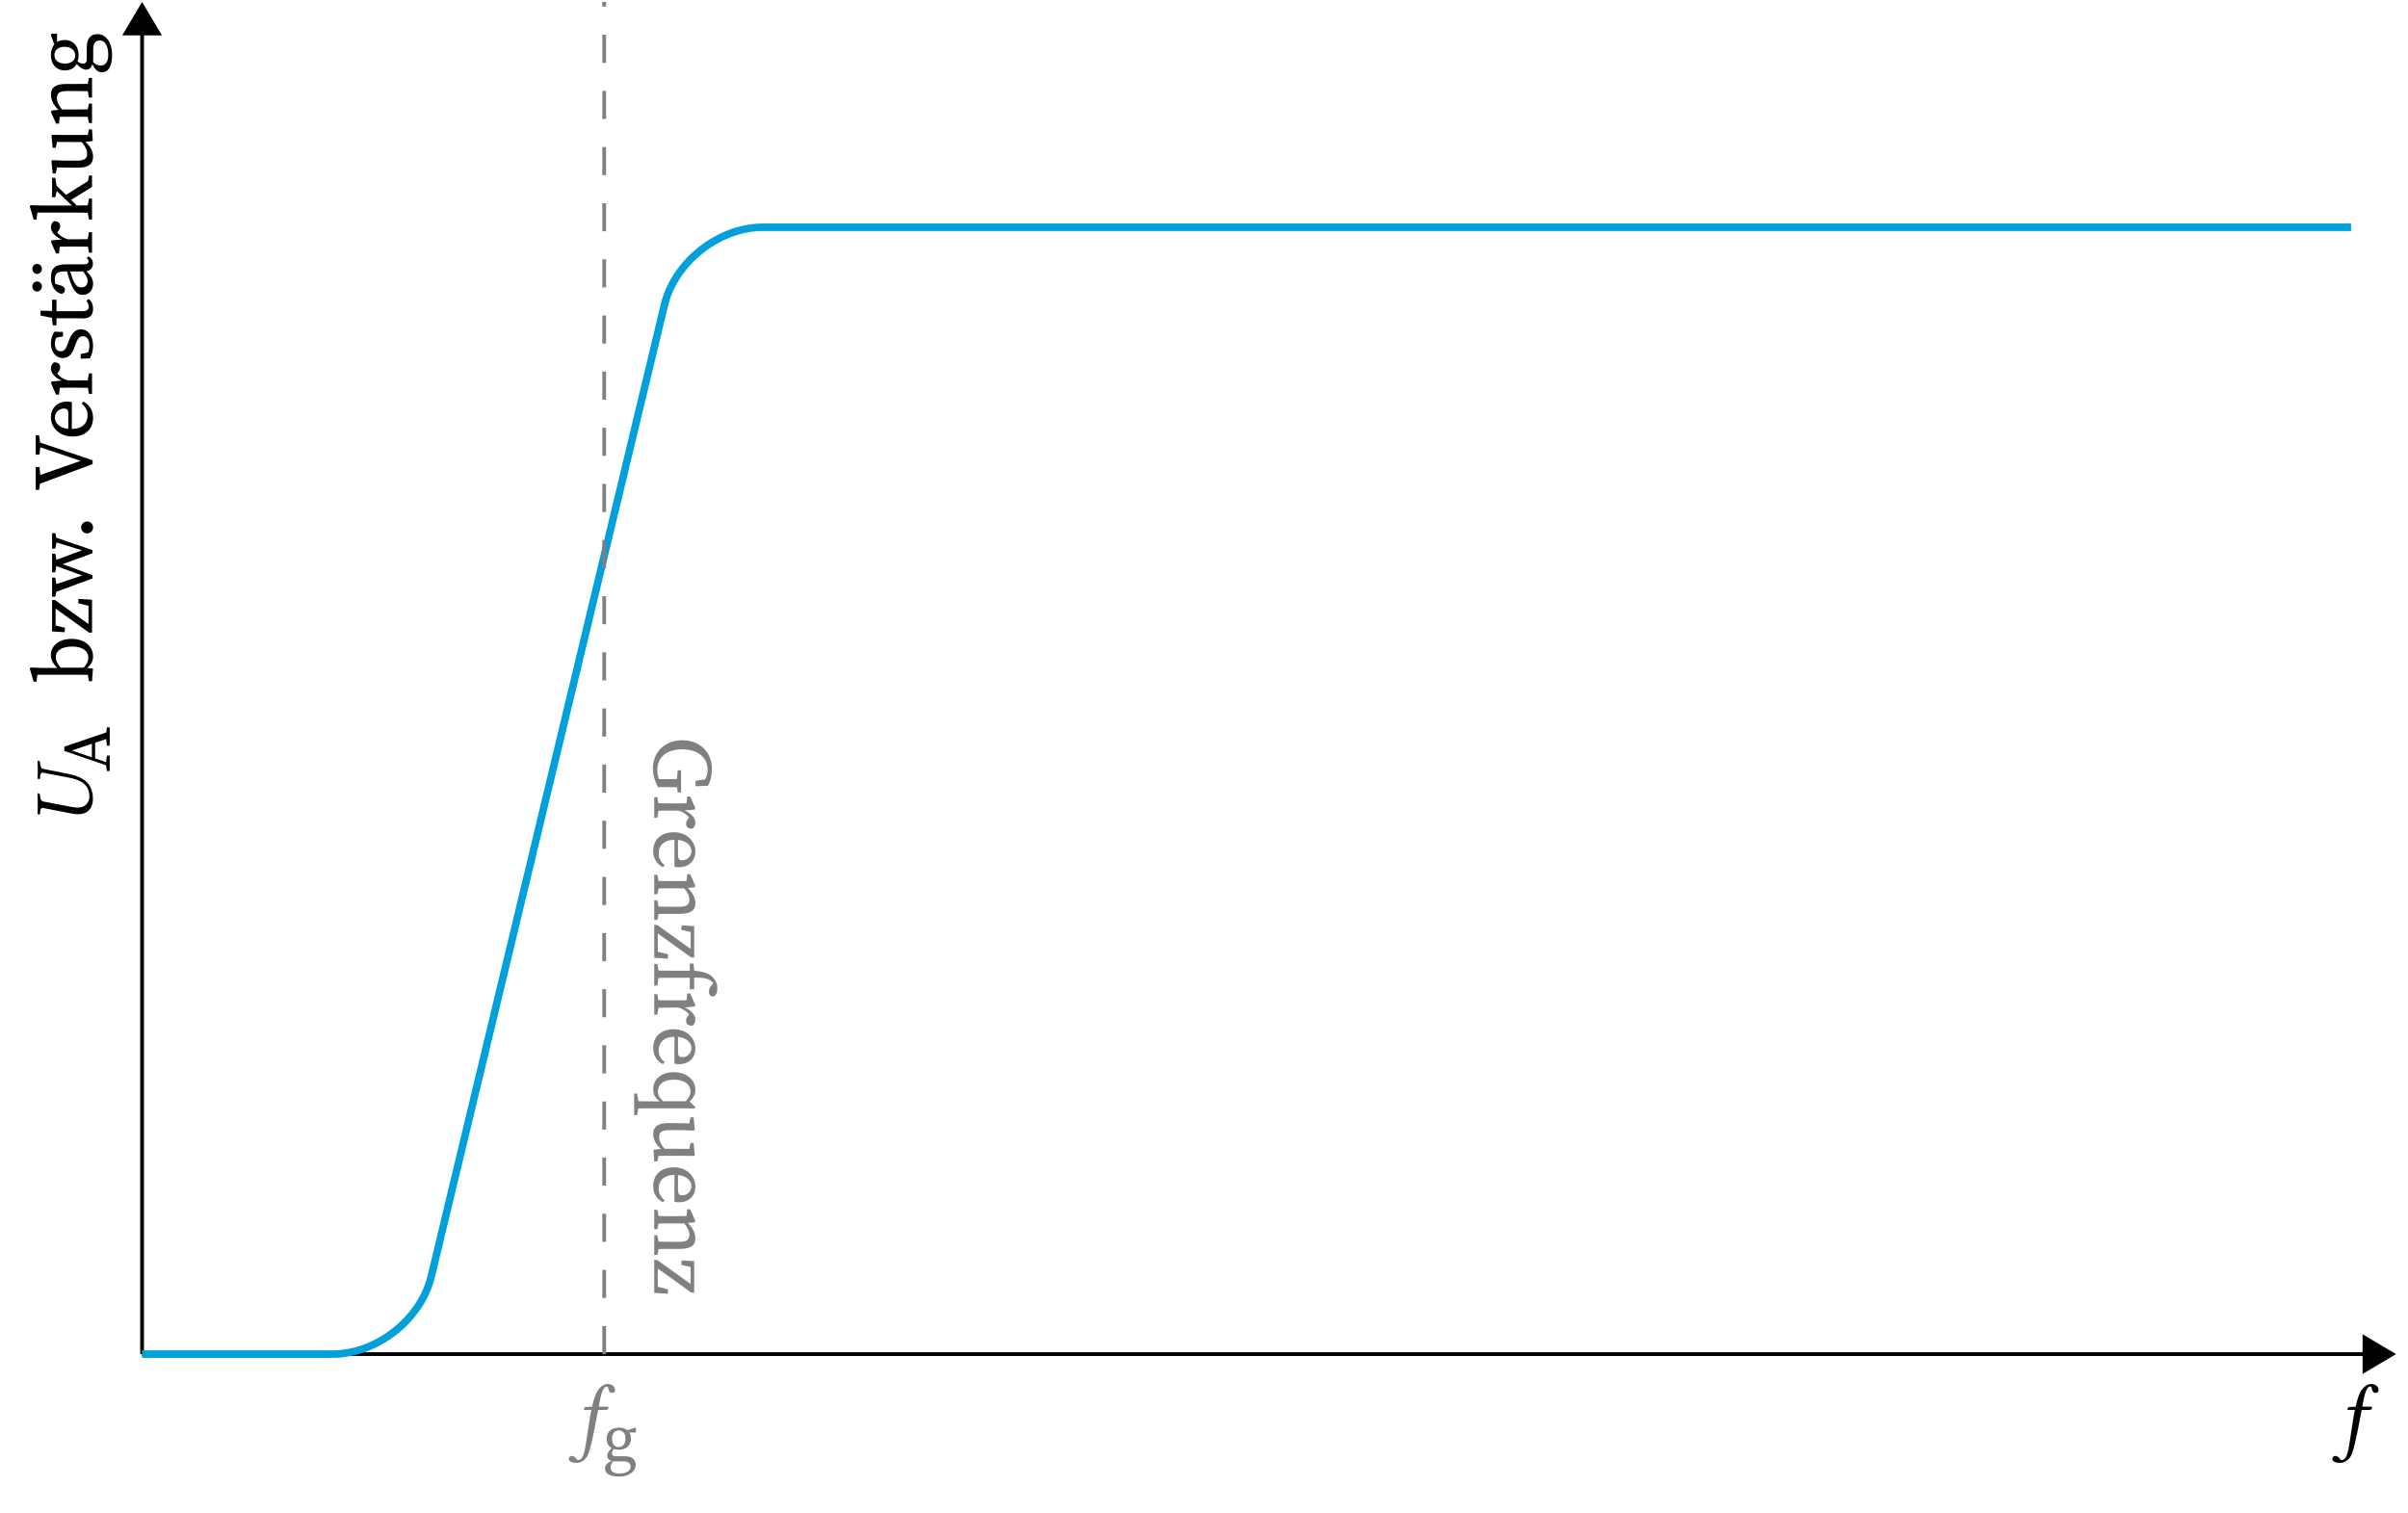
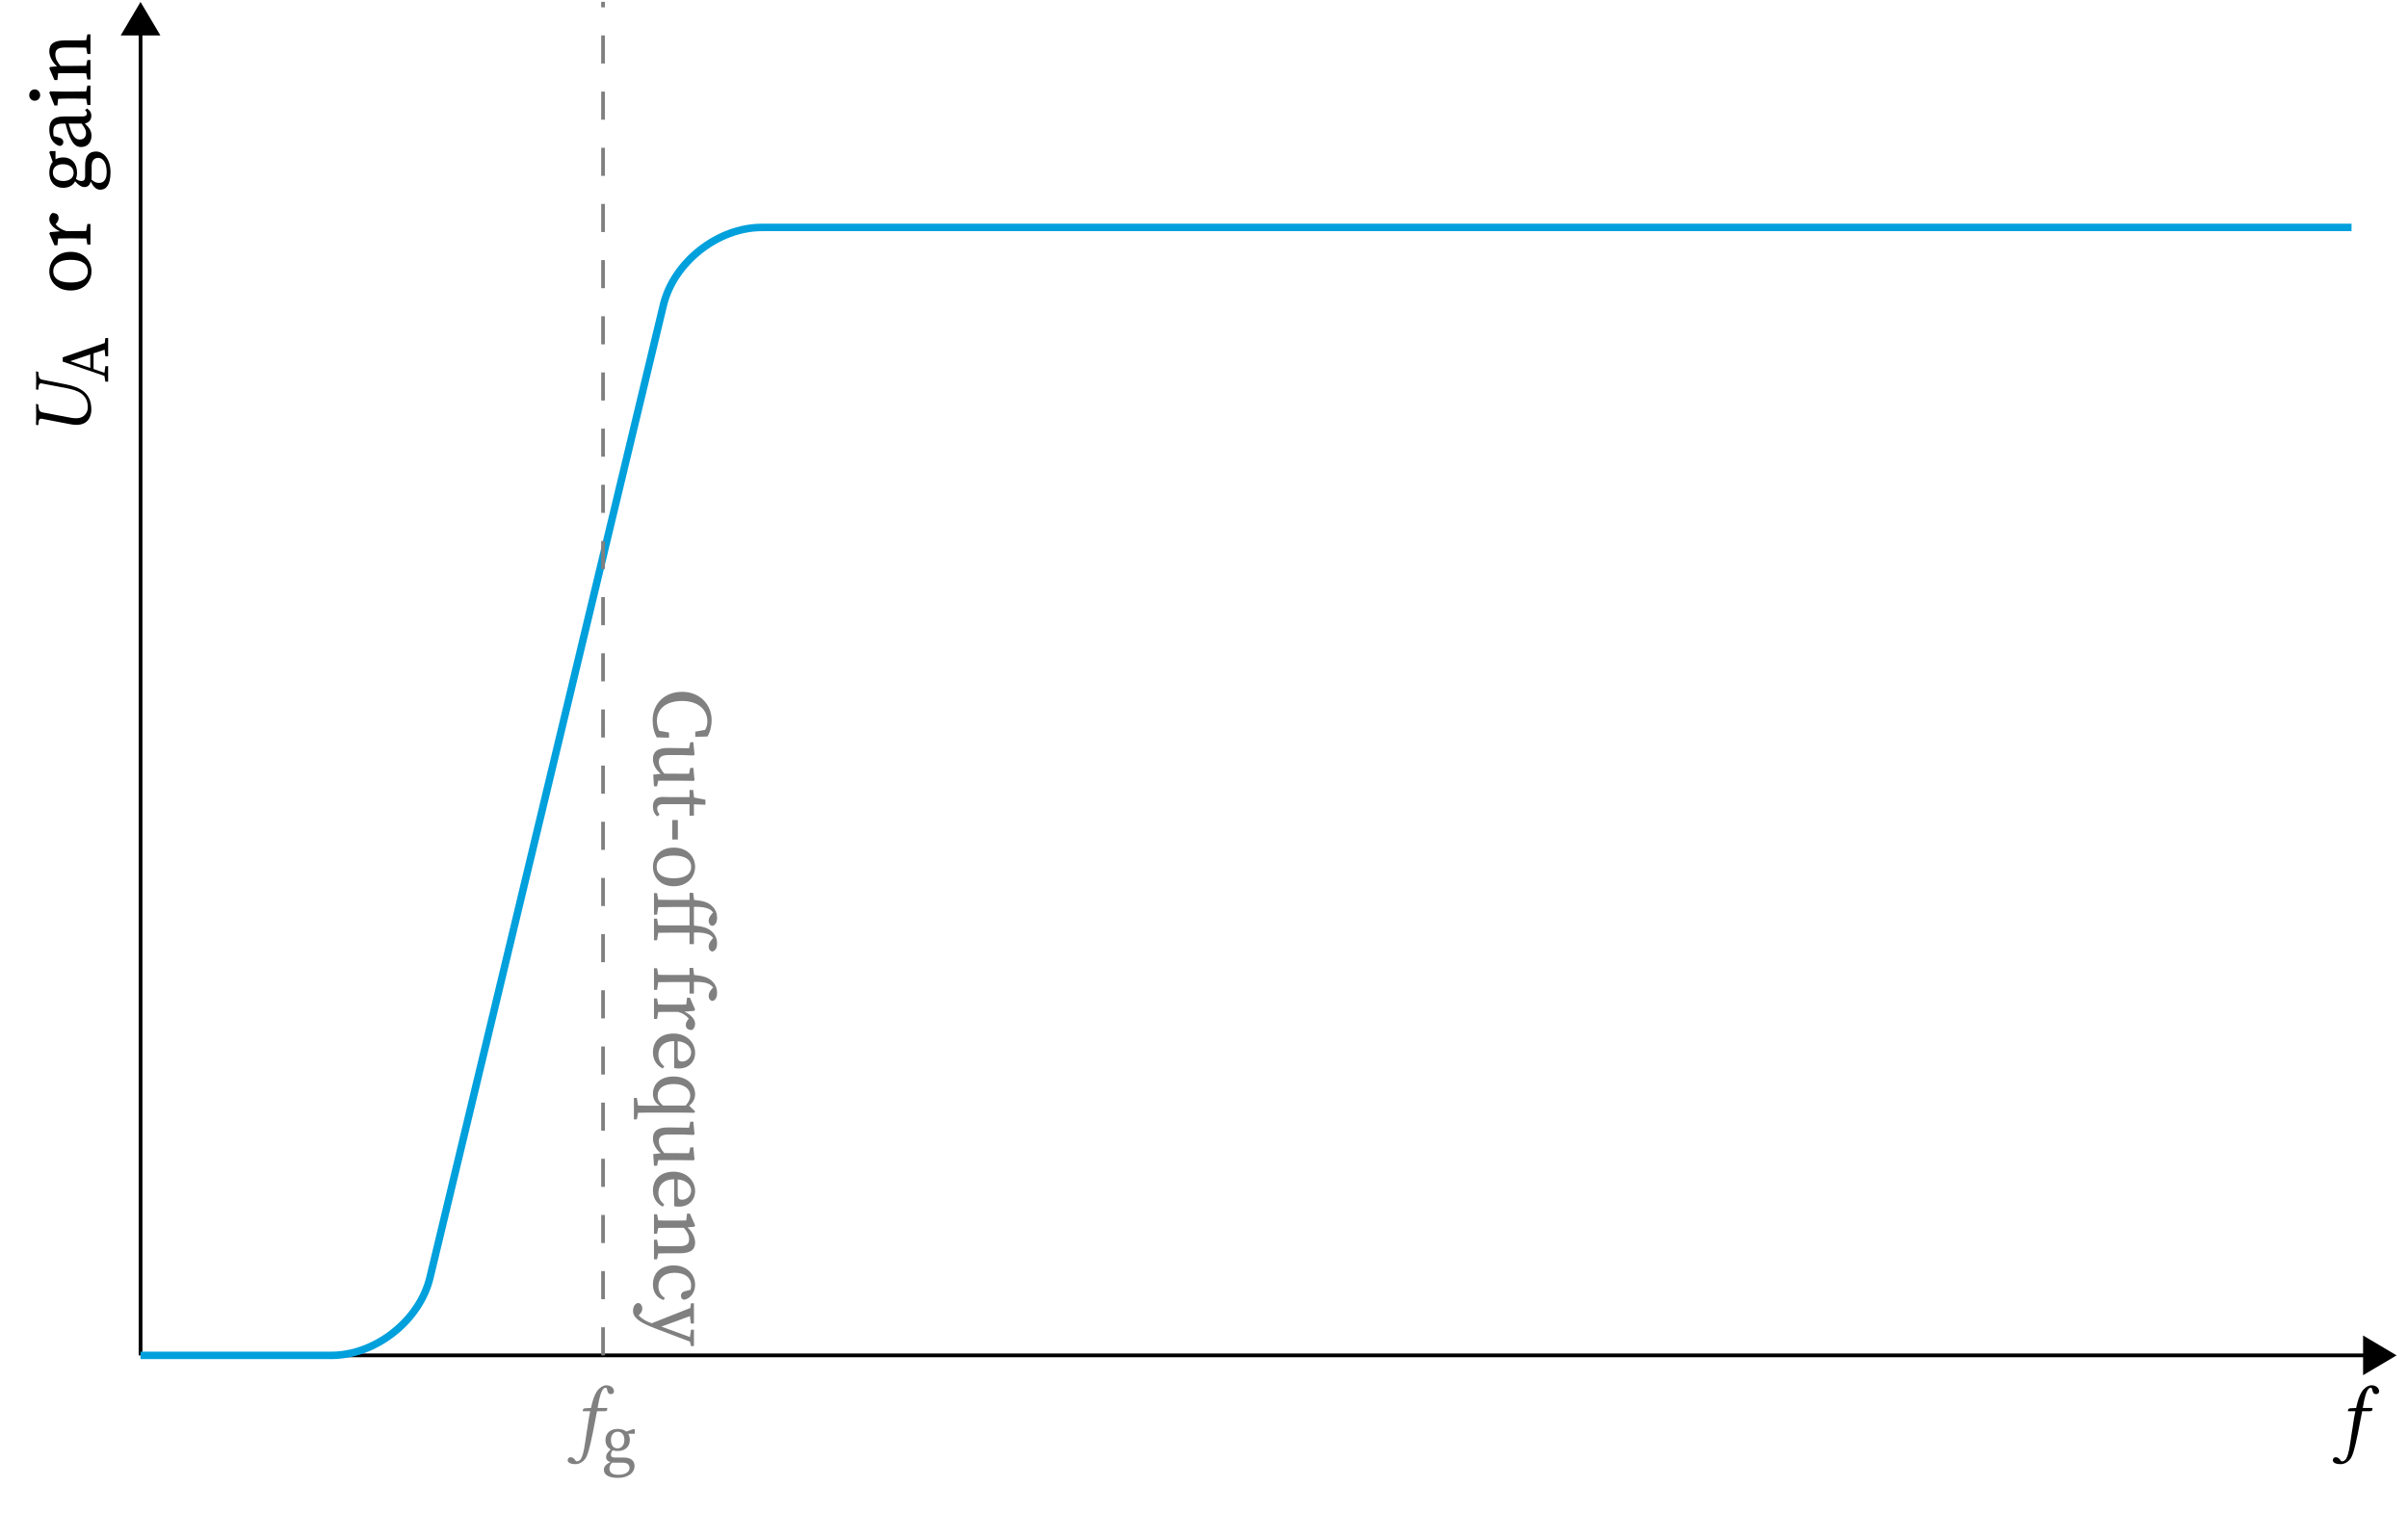
- <svg xmlns="http://www.w3.org/2000/svg" xmlns:xlink="http://www.w3.org/1999/xlink" width="255.118pt" height="160.215pt" viewBox="0 0 255.118 160.215">
+ <svg xmlns="http://www.w3.org/2000/svg" xmlns:xlink="http://www.w3.org/1999/xlink" width="255.118" height="160.285" viewBox="0 0 255.118 160.285">
  <defs>
    <g>
      <g id="glyph-0-0">
        <path d="M 1.578 1.562 C 1.484 1.719 1.297 1.828 1.172 1.828 C 1.047 1.828 1.016 1.766 0.953 1.672 C 0.875 1.562 0.703 1.391 0.516 1.391 C 0.266 1.391 0.172 1.562 0.172 1.719 C 0.172 1.906 0.391 2.125 1 2.125 C 1.359 2.125 1.75 1.938 2.031 1.562 C 2.281 1.219 2.484 0.531 2.828 -1.156 C 2.969 -1.859 3.109 -2.578 3.25 -3.328 L 3.281 -3.484 L 4.109 -3.484 C 4.188 -3.484 4.312 -3.516 4.344 -3.594 C 4.344 -3.594 4.375 -3.781 4.375 -3.781 C 4.375 -3.812 4.359 -3.828 4.312 -3.828 L 3.344 -3.828 L 3.438 -4.344 C 3.562 -5 3.688 -5.406 3.812 -5.641 C 3.953 -5.891 4.062 -5.969 4.172 -5.969 C 4.312 -5.969 4.328 -5.891 4.359 -5.719 C 4.406 -5.531 4.469 -5.297 4.75 -5.297 C 5.016 -5.297 5.078 -5.5 5.078 -5.578 C 5.078 -5.922 4.781 -6.234 4.25 -6.234 C 4.062 -6.234 3.812 -6.125 3.641 -5.984 C 3.359 -5.75 2.984 -5.422 2.641 -3.828 L 2.047 -3.797 C 1.891 -3.797 1.812 -3.719 1.797 -3.656 C 1.797 -3.625 1.766 -3.516 1.766 -3.5 C 1.766 -3.484 1.781 -3.484 1.812 -3.484 L 2.562 -3.484 C 2.344 -2.469 2.312 -1.922 2.188 -1.266 C 2.047 -0.406 1.906 1.047 1.578 1.562 Z M 1.578 1.562 " />
      </g>
      <g id="glyph-1-0">
        <path d="M 0.094 -1.812 C 0.094 -3.578 -1.047 -4.188 -2.625 -4.5 L -5.078 -4.984 C -5.328 -5.016 -5.469 -5.172 -5.5 -5.531 L -5.516 -5.75 C -5.516 -5.797 -5.547 -5.828 -5.578 -5.828 L -5.75 -5.875 L -5.766 -5.859 C -5.766 -5.453 -5.75 -5.109 -5.75 -4.906 C -5.75 -4.703 -5.766 -4.375 -5.766 -3.969 L -5.75 -3.953 L -5.578 -3.922 C -5.547 -3.906 -5.516 -3.938 -5.516 -3.969 L -5.5 -4.203 C -5.484 -4.484 -5.391 -4.609 -5.203 -4.609 C -5.172 -4.609 -5.125 -4.594 -5.078 -4.578 L -2.469 -4.078 C -1.469 -3.875 -0.281 -3.531 -0.281 -2.062 C -0.281 -1.656 -0.469 -1.344 -0.719 -1.141 C -0.969 -0.953 -1.234 -0.906 -1.531 -0.906 C -1.812 -0.906 -2.109 -0.953 -2.406 -1.016 L -5.109 -1.531 C -5.359 -1.594 -5.469 -1.734 -5.5 -2.094 L -5.516 -2.312 C -5.516 -2.359 -5.547 -2.375 -5.578 -2.391 L -5.75 -2.422 L -5.766 -2.406 C -5.766 -2 -5.75 -1.656 -5.75 -1.312 C -5.75 -0.969 -5.766 -0.641 -5.766 -0.234 L -5.75 -0.203 L -5.578 -0.172 C -5.547 -0.172 -5.516 -0.203 -5.516 -0.234 L -5.5 -0.453 C -5.484 -0.734 -5.406 -0.859 -5.219 -0.859 C -5.188 -0.859 -5.141 -0.859 -5.109 -0.844 L -2.109 -0.266 C -1.875 -0.219 -1.672 -0.203 -1.484 -0.203 C -0.203 -0.203 0.094 -1.156 0.094 -1.812 Z M 0.094 -1.812 " />
      </g>
      <g id="glyph-2-0">
        <path d="M -4.016 -2.203 L -1.891 -2.922 L -1.891 -1.484 Z M 0 -0.031 L 0 -1.672 L -0.297 -1.672 L -0.391 -0.969 L -1.547 -1.375 L -1.547 -3.031 L -0.375 -3.422 L -0.297 -2.719 L 0 -2.719 L 0 -4.656 L -0.297 -4.656 L -0.359 -4.125 L -4.812 -2.609 L -4.812 -2.156 L -0.391 -0.641 L -0.297 -0.031 Z M 0 -0.031 " />
      </g>
      <g id="glyph-3-0">
-         <path d="M -0.391 -2.766 C -0.391 -2.438 -0.531 -2.062 -0.891 -1.703 L -3.328 -1.703 C -3.734 -2.188 -3.844 -2.531 -3.844 -2.812 C -3.844 -3.484 -3.234 -3.938 -2.094 -3.938 C -0.938 -3.938 -0.391 -3.406 -0.391 -2.766 Z M 0 -0.266 L 0.094 -1.609 L -0.516 -1.672 C -0.031 -2.062 0.109 -2.484 0.109 -2.906 C 0.109 -3.953 -0.781 -4.75 -2.156 -4.75 C -3.547 -4.75 -4.359 -4 -4.359 -3.047 C -4.359 -2.562 -4.141 -2.109 -3.672 -1.672 L -5.25 -1.672 L -6.516 -1.719 L -6.594 -1.594 L -6.188 -0.219 L -5.875 -0.219 L -5.797 -0.953 L -1.875 -0.953 C -1.469 -0.953 -0.891 -0.953 -0.438 -0.938 L -0.328 -0.266 Z M 0 -0.266 " />
+         <path d="M 0.109 -2.438 C 0.109 -3.484 -0.625 -4.5 -2.094 -4.5 C -3.578 -4.5 -4.359 -3.469 -4.359 -2.438 C -4.359 -1.406 -3.578 -0.406 -2.094 -0.406 C -0.625 -0.406 0.109 -1.406 0.109 -2.438 Z M -0.281 -2.438 C -0.281 -1.672 -0.906 -1.25 -2.094 -1.25 C -3.297 -1.25 -3.938 -1.672 -3.938 -2.438 C -3.938 -3.219 -3.297 -3.656 -2.094 -3.656 C -0.906 -3.656 -0.281 -3.219 -0.281 -2.438 Z M -0.281 -2.438 " />
      </g>
      <g id="glyph-3-1">
-         <path d="M -4.234 -0.391 L -2.906 -0.312 L -2.859 -0.781 L -3.859 -1.016 L -3.859 -2.812 L -0.312 -0.266 L 0 -0.266 L 0 -3.75 L -1.453 -3.844 L -1.453 -3.375 L -0.375 -3.109 L -0.375 -1.172 L -3.922 -3.719 L -4.234 -3.719 Z M -4.234 -0.391 " />
+         <path d="M 0 -0.375 L 0 -2.547 L -0.328 -2.547 L -0.453 -1.812 C -0.906 -1.797 -1.484 -1.797 -1.875 -1.797 L -2.547 -1.797 C -3.047 -1.938 -3.422 -2.172 -3.688 -2.531 L -3.594 -2.641 C -3.453 -2.812 -3.375 -2.984 -3.375 -3.188 C -3.375 -3.547 -3.609 -3.719 -4.031 -3.719 C -4.219 -3.609 -4.359 -3.344 -4.359 -3.062 C -4.359 -2.594 -3.922 -2.078 -3.219 -1.781 L -4.266 -1.688 L -4.359 -1.547 L -3.812 -0.297 L -3.5 -0.297 L -3.422 -1.016 C -3.062 -1.031 -2.797 -1.031 -2.297 -1.031 L -1.875 -1.031 C -1.469 -1.031 -0.891 -1.031 -0.438 -1.016 L -0.328 -0.375 Z M 0 -0.375 " />
      </g>
      <g id="glyph-3-2">
-         <path d="M -3.891 -5.094 L -3.766 -5.75 L -1.062 -4.922 L -3.781 -3.906 L -3.891 -4.562 L -4.234 -4.562 L -4.234 -2.594 L -3.891 -2.594 L -3.781 -3.25 L -1.047 -2.25 L -3.781 -1.344 L -3.891 -2.031 L -4.234 -2.031 L -4.234 0 L -3.891 0 L -3.797 -0.516 L 0.047 -1.938 L 0.047 -2.281 L -3.109 -3.453 L 0.047 -4.609 L 0.047 -4.938 L -3.781 -6.25 L -3.891 -6.734 L -4.234 -6.734 L -4.234 -5.094 Z M -3.891 -5.094 " />
+         <path d="M -3.984 -2.156 C -3.984 -2.703 -3.547 -3.031 -2.922 -3.031 C -2.25 -3.031 -1.781 -2.688 -1.781 -2.109 C -1.781 -1.562 -2.234 -1.25 -2.875 -1.25 C -3.531 -1.25 -3.984 -1.594 -3.984 -2.156 Z M -2.891 -0.531 C -2.281 -0.531 -1.859 -0.781 -1.625 -1.219 C -1.219 -0.766 -0.922 -0.609 -0.641 -0.609 C -0.297 -0.609 -0.078 -0.797 0.031 -1.203 C 0.359 -0.531 0.672 -0.328 1.047 -0.328 C 1.688 -0.328 2.125 -0.875 2.125 -2.172 C 2.125 -3.625 1.359 -4.375 0.594 -4.375 C -0.141 -4.375 -0.562 -3.922 -0.562 -2.938 L -0.562 -1.766 C -0.562 -1.344 -0.719 -1.25 -0.953 -1.25 C -1.156 -1.25 -1.328 -1.328 -1.531 -1.469 C -1.469 -1.672 -1.422 -1.891 -1.422 -2.125 C -1.422 -3.062 -1.953 -3.75 -2.891 -3.75 C -3.219 -3.75 -3.484 -3.672 -3.703 -3.547 L -3.703 -4.422 L -4.266 -4.422 L -4.359 -4.281 L -4 -3.281 C -4.234 -2.984 -4.359 -2.594 -4.359 -2.141 C -4.359 -1.219 -3.828 -0.531 -2.891 -0.531 Z M 1.719 -2.203 C 1.719 -1.5 1.484 -1.047 0.906 -1.047 C 0.609 -1.047 0.375 -1.156 0.109 -1.406 C 0.109 -1.516 0.125 -1.641 0.125 -1.766 L 0.125 -2.812 C 0.125 -3.453 0.422 -3.703 0.828 -3.703 C 1.328 -3.703 1.719 -3.172 1.719 -2.203 Z M 1.719 -2.203 " />
      </g>
      <g id="glyph-3-3">
-         <path d="M 0.109 -1.344 C 0.109 -1.688 -0.172 -1.969 -0.516 -1.969 C -0.875 -1.969 -1.156 -1.688 -1.156 -1.344 C -1.156 -0.984 -0.875 -0.703 -0.516 -0.703 C -0.172 -0.703 0.109 -0.984 0.109 -1.344 Z M 0.109 -1.344 " />
+         <path d="M 0.094 -3.719 C 0.094 -4.031 -0.031 -4.281 -0.375 -4.484 L -0.578 -4.312 C -0.453 -4.219 -0.375 -4.109 -0.375 -3.969 C -0.375 -3.766 -0.516 -3.641 -0.906 -3.641 L -2.797 -3.641 C -3.922 -3.641 -4.359 -3.188 -4.359 -2.25 C -4.359 -1.344 -3.922 -0.688 -3.25 -0.516 C -3.016 -0.547 -2.875 -0.688 -2.875 -0.938 C -2.875 -1.172 -3.031 -1.328 -3.312 -1.406 L -3.891 -1.562 C -3.938 -1.75 -3.938 -1.922 -3.938 -2.047 C -3.938 -2.641 -3.734 -2.891 -2.859 -2.891 L -2.641 -2.891 C -2.562 -2.531 -2.438 -2.156 -2.344 -1.875 C -1.906 -0.672 -1.5 -0.406 -1 -0.406 C -0.266 -0.406 0.109 -0.953 0.109 -1.594 C 0.109 -2.125 -0.109 -2.422 -0.594 -2.906 C -0.172 -2.984 0.094 -3.281 0.094 -3.719 Z M -1.141 -1.203 C -1.406 -1.203 -1.734 -1.297 -2.047 -2.062 C -2.109 -2.25 -2.219 -2.578 -2.312 -2.891 L -0.938 -2.891 C -0.578 -2.375 -0.469 -2.219 -0.469 -1.906 C -0.469 -1.5 -0.656 -1.203 -1.141 -1.203 Z M -1.141 -1.203 " />
      </g>
      <g id="glyph-3-4">
-         <path d="M 0.062 -2.875 L 0.062 -3.281 L -5.5 -5.156 L -5.609 -5.938 L -5.969 -5.938 L -5.969 -3.875 L -5.562 -3.875 L -5.484 -4.656 L -1.203 -3.219 L -5.484 -1.719 L -5.562 -2.562 L -5.969 -2.562 L -5.969 -0.141 L -5.609 -0.141 L -5.516 -0.797 Z M 0.062 -2.875 " />
+         <path d="M -5.328 -1.359 C -5.328 -1.688 -5.578 -1.969 -5.906 -1.969 C -6.25 -1.969 -6.484 -1.688 -6.484 -1.359 C -6.484 -1.031 -6.25 -0.766 -5.906 -0.766 C -5.578 -0.766 -5.328 -1.031 -5.328 -1.359 Z M -0.328 -2.375 L -0.453 -1.75 C -0.891 -1.75 -1.484 -1.734 -1.875 -1.734 L -3.047 -1.734 L -4.266 -1.766 L -4.359 -1.625 L -3.812 -0.266 L -3.5 -0.266 L -3.422 -0.969 C -3.062 -0.984 -2.781 -1 -2.297 -1 L -1.875 -1 C -1.484 -1 -0.891 -0.984 -0.453 -0.984 L -0.328 -0.312 L 0 -0.312 L 0 -2.375 Z M -0.328 -2.375 " />
      </g>
      <g id="glyph-3-5">
-         <path d="M -3.938 -2.406 C -3.938 -2.953 -3.484 -3.375 -2.984 -3.375 C -2.719 -3.375 -2.516 -3.281 -2.516 -2.844 L -2.516 -1.219 C -3.547 -1.328 -3.938 -1.906 -3.938 -2.406 Z M -4.359 -2.453 C -4.359 -1.344 -3.438 -0.406 -2.078 -0.406 C -0.719 -0.406 0.109 -1.188 0.109 -2.391 C 0.109 -3.203 -0.281 -3.781 -0.922 -4.109 L -1.094 -3.891 C -0.719 -3.562 -0.469 -3.219 -0.469 -2.656 C -0.469 -1.797 -1.047 -1.219 -2.141 -1.203 L -2.141 -4.047 C -2.25 -4.094 -2.438 -4.109 -2.641 -4.109 C -3.719 -4.109 -4.359 -3.375 -4.359 -2.453 Z M -4.359 -2.453 " />
-       </g>
-       <g id="glyph-3-6">
-         <path d="M 0 -0.375 L 0 -2.547 L -0.328 -2.547 L -0.453 -1.812 C -0.906 -1.797 -1.484 -1.797 -1.875 -1.797 L -2.547 -1.797 C -3.047 -1.938 -3.422 -2.172 -3.688 -2.531 L -3.594 -2.641 C -3.453 -2.812 -3.375 -2.984 -3.375 -3.188 C -3.375 -3.547 -3.609 -3.719 -4.031 -3.719 C -4.219 -3.609 -4.359 -3.344 -4.359 -3.062 C -4.359 -2.594 -3.922 -2.078 -3.219 -1.781 L -4.266 -1.688 L -4.359 -1.547 L -3.812 -0.297 L -3.5 -0.297 L -3.422 -1.016 C -3.062 -1.031 -2.797 -1.031 -2.297 -1.031 L -1.875 -1.031 C -1.469 -1.031 -0.891 -1.031 -0.438 -1.016 L -0.328 -0.375 Z M 0 -0.375 " />
-       </g>
-       <g id="glyph-3-7">
-         <path d="M 0.109 -1.781 C 0.109 -2.938 -0.484 -3.531 -1.156 -3.531 C -1.719 -3.531 -2.141 -3.188 -2.469 -2.297 L -2.562 -2.016 C -2.797 -1.406 -2.938 -1.203 -3.344 -1.203 C -3.703 -1.203 -3.938 -1.484 -3.938 -2.031 C -3.938 -2.234 -3.891 -2.438 -3.797 -2.641 L -3.078 -2.781 L -3.078 -3.25 L -3.984 -3.281 C -4.219 -2.906 -4.359 -2.516 -4.359 -2.031 C -4.359 -1.031 -3.75 -0.484 -3.094 -0.484 C -2.484 -0.484 -2.125 -0.906 -1.891 -1.562 L -1.734 -1.969 C -1.547 -2.531 -1.344 -2.797 -0.969 -2.797 C -0.562 -2.797 -0.281 -2.484 -0.281 -1.797 C -0.281 -1.531 -0.328 -1.297 -0.422 -1.078 L -1.203 -0.906 L -1.203 -0.422 L -0.219 -0.453 C 0 -0.891 0.109 -1.281 0.109 -1.781 Z M 0.109 -1.781 " />
-       </g>
-       <g id="glyph-3-8">
-         <path d="M -1 -1.578 L -3.766 -1.578 L -3.766 -2.797 L -4.234 -2.797 L -4.234 -1.594 L -5.453 -1.641 L -5.453 -1.109 L -4.25 -0.875 L -4.156 -0.078 L -3.766 -0.078 L -3.766 -0.828 L -1.656 -0.828 C -1.312 -0.828 -1.125 -0.812 -0.906 -0.812 C -0.203 -0.812 0.109 -1.203 0.109 -1.828 C 0.109 -2.281 -0.047 -2.656 -0.359 -2.875 L -0.594 -2.672 C -0.422 -2.438 -0.344 -2.266 -0.344 -2.062 C -0.344 -1.766 -0.547 -1.578 -1 -1.578 Z M -1 -1.578 " />
-       </g>
-       <g id="glyph-3-9">
-         <path d="M 0.094 -3.719 C 0.094 -4.031 -0.031 -4.281 -0.375 -4.484 L -0.578 -4.312 C -0.453 -4.219 -0.375 -4.109 -0.375 -3.969 C -0.375 -3.766 -0.516 -3.641 -0.906 -3.641 L -2.797 -3.641 C -3.922 -3.641 -4.359 -3.188 -4.359 -2.25 C -4.359 -1.344 -3.922 -0.688 -3.25 -0.516 C -3.016 -0.547 -2.875 -0.688 -2.875 -0.938 C -2.875 -1.172 -3.031 -1.328 -3.312 -1.406 L -3.891 -1.562 C -3.938 -1.75 -3.938 -1.922 -3.938 -2.047 C -3.938 -2.641 -3.734 -2.891 -2.859 -2.891 L -2.641 -2.891 C -2.562 -2.531 -2.438 -2.156 -2.344 -1.875 C -1.906 -0.672 -1.5 -0.406 -1 -0.406 C -0.266 -0.406 0.109 -0.953 0.109 -1.594 C 0.109 -2.125 -0.109 -2.422 -0.594 -2.906 C -0.172 -2.984 0.094 -3.281 0.094 -3.719 Z M -5.312 -1.297 C -5.312 -1.594 -5.531 -1.828 -5.828 -1.828 C -6.109 -1.828 -6.328 -1.594 -6.328 -1.297 C -6.328 -1.016 -6.109 -0.766 -5.828 -0.766 C -5.531 -0.766 -5.312 -1.016 -5.312 -1.297 Z M -5.312 -3.172 C -5.312 -3.453 -5.531 -3.688 -5.828 -3.688 C -6.109 -3.688 -6.328 -3.453 -6.328 -3.172 C -6.328 -2.875 -6.109 -2.625 -5.828 -2.625 C -5.531 -2.625 -5.312 -2.875 -5.312 -3.172 Z M -1.141 -1.203 C -1.406 -1.203 -1.734 -1.297 -2.047 -2.062 C -2.109 -2.25 -2.219 -2.578 -2.312 -2.891 L -0.938 -2.891 C -0.578 -2.375 -0.469 -2.219 -0.469 -1.906 C -0.469 -1.5 -0.656 -1.203 -1.141 -1.203 Z M -1.141 -1.203 " />
-       </g>
-       <g id="glyph-3-10">
-         <path d="M -6.188 -0.219 L -5.875 -0.219 L -5.797 -0.953 L -1.875 -0.953 C -1.406 -0.953 -0.922 -0.953 -0.453 -0.938 L -0.328 -0.219 L 0 -0.219 L 0 -2.438 L -0.328 -2.438 L -0.453 -1.719 C -0.828 -1.719 -1.219 -1.703 -1.609 -1.703 L -2.219 -2.297 L 0 -3.672 L 0 -4.875 L -0.328 -4.875 L -0.422 -4.297 L -2.75 -2.828 L -3.766 -3.812 L -3.891 -4.641 L -4.234 -4.641 L -4.234 -2.578 L -3.891 -2.578 L -3.734 -3.234 L -2.141 -1.703 L -5.25 -1.703 L -6.516 -1.734 L -6.594 -1.609 Z M -6.188 -0.219 " />
-       </g>
-       <g id="glyph-3-11">
-         <path d="M 0 -4.891 L -0.328 -4.891 L -0.453 -4.297 L -2.953 -4.297 L -4.203 -4.312 L -4.297 -4.234 L -4.172 -2.938 L -3.844 -2.938 L -3.719 -3.562 L -1.094 -3.547 C -0.719 -3.125 -0.516 -2.703 -0.516 -2.297 C -0.516 -1.812 -0.797 -1.578 -1.562 -1.578 L -2.953 -1.578 L -4.203 -1.625 L -4.297 -1.531 L -4.172 -0.219 L -3.844 -0.219 L -3.719 -0.859 L -1.484 -0.828 C -0.312 -0.828 0.109 -1.266 0.109 -1.984 C 0.109 -2.531 -0.141 -3.094 -0.719 -3.562 L 0.078 -3.656 Z M 0 -4.891 " />
-       </g>
-       <g id="glyph-3-12">
        <path d="M -4.359 -3.359 C -4.359 -2.797 -4.031 -2.188 -3.547 -1.75 L -4.266 -1.688 L -4.359 -1.547 L -3.812 -0.297 L -3.5 -0.297 L -3.422 -1.016 C -3.062 -1.031 -2.797 -1.031 -2.297 -1.031 L -1.875 -1.031 C -1.469 -1.031 -0.891 -1.031 -0.453 -1.016 L -0.328 -0.359 L 0 -0.359 L 0 -2.422 L -0.328 -2.422 L -0.453 -1.812 C -0.891 -1.797 -1.484 -1.797 -1.875 -1.797 L -3.172 -1.797 C -3.547 -2.25 -3.719 -2.594 -3.719 -3 C -3.719 -3.531 -3.453 -3.75 -2.625 -3.75 L -1.875 -3.75 C -1.469 -3.75 -0.891 -3.734 -0.453 -3.734 L -0.328 -3.062 L 0 -3.062 L 0 -5.141 L -0.328 -5.141 L -0.453 -4.516 C -0.891 -4.5 -1.469 -4.5 -1.875 -4.5 L -2.703 -4.5 C -3.875 -4.5 -4.359 -4.125 -4.359 -3.359 Z M -4.359 -3.359 " />
-       </g>
-       <g id="glyph-3-13">
-         <path d="M -3.984 -2.156 C -3.984 -2.703 -3.547 -3.031 -2.922 -3.031 C -2.25 -3.031 -1.781 -2.688 -1.781 -2.109 C -1.781 -1.562 -2.234 -1.25 -2.875 -1.25 C -3.531 -1.25 -3.984 -1.594 -3.984 -2.156 Z M -2.891 -0.531 C -2.281 -0.531 -1.859 -0.781 -1.625 -1.219 C -1.219 -0.766 -0.922 -0.609 -0.641 -0.609 C -0.297 -0.609 -0.078 -0.797 0.031 -1.203 C 0.359 -0.531 0.672 -0.328 1.047 -0.328 C 1.688 -0.328 2.125 -0.875 2.125 -2.172 C 2.125 -3.625 1.359 -4.375 0.594 -4.375 C -0.141 -4.375 -0.562 -3.922 -0.562 -2.938 L -0.562 -1.766 C -0.562 -1.344 -0.719 -1.25 -0.953 -1.25 C -1.156 -1.25 -1.328 -1.328 -1.531 -1.469 C -1.469 -1.672 -1.422 -1.891 -1.422 -2.125 C -1.422 -3.062 -1.953 -3.75 -2.891 -3.75 C -3.219 -3.75 -3.484 -3.672 -3.703 -3.547 L -3.703 -4.422 L -4.266 -4.422 L -4.359 -4.281 L -4 -3.281 C -4.234 -2.984 -4.359 -2.594 -4.359 -2.141 C -4.359 -1.219 -3.828 -0.531 -2.891 -0.531 Z M 1.719 -2.203 C 1.719 -1.5 1.484 -1.047 0.906 -1.047 C 0.609 -1.047 0.375 -1.156 0.109 -1.406 C 0.109 -1.516 0.125 -1.641 0.125 -1.766 L 0.125 -2.812 C 0.125 -3.453 0.422 -3.703 0.828 -3.703 C 1.328 -3.703 1.719 -3.172 1.719 -2.203 Z M 1.719 -2.203 " />
      </g>
      <g id="glyph-4-0">
        <path d="M 1.719 -3.188 C 2.156 -3.188 2.422 -2.844 2.422 -2.328 C 2.422 -1.812 2.156 -1.422 1.688 -1.422 C 1.25 -1.422 1 -1.781 1 -2.312 C 1 -2.828 1.266 -3.188 1.719 -3.188 Z M 0.422 -2.312 C 0.422 -1.828 0.625 -1.5 0.969 -1.312 C 0.609 -0.984 0.484 -0.734 0.484 -0.516 C 0.484 -0.234 0.641 -0.062 0.953 0.031 C 0.422 0.281 0.25 0.531 0.25 0.844 C 0.25 1.344 0.703 1.703 1.734 1.703 C 2.906 1.703 3.5 1.094 3.5 0.469 C 3.5 -0.109 3.141 -0.453 2.344 -0.453 L 1.406 -0.453 C 1.078 -0.453 1 -0.578 1 -0.766 C 1 -0.922 1.062 -1.062 1.172 -1.219 C 1.328 -1.172 1.516 -1.141 1.703 -1.141 C 2.453 -1.141 3 -1.562 3 -2.312 C 3 -2.578 2.938 -2.797 2.828 -2.969 L 3.531 -2.969 L 3.531 -3.406 L 3.422 -3.484 L 2.625 -3.203 C 2.391 -3.391 2.078 -3.484 1.719 -3.484 C 0.969 -3.484 0.422 -3.062 0.422 -2.312 Z M 1.766 1.375 C 1.203 1.375 0.844 1.188 0.844 0.734 C 0.844 0.5 0.922 0.297 1.125 0.078 C 1.219 0.094 1.312 0.094 1.406 0.094 L 2.25 0.094 C 2.766 0.094 2.969 0.344 2.969 0.656 C 2.969 1.062 2.547 1.375 1.766 1.375 Z M 1.766 1.375 " />
      </g>
      <g id="glyph-5-0">
-         <path d="M 0.781 5.391 C 1.344 5.391 1.891 5.391 2.422 5.406 L 2.484 5.953 L 2.844 5.953 L 2.844 3.609 L 2.484 3.609 L 2.406 4.531 C 1.859 4.547 1.328 4.547 0.781 4.547 L 0.5 4.547 C 0.375 4.234 0.328 3.953 0.328 3.594 C 0.328 2.234 1.281 1.391 2.984 1.391 C 4.688 1.391 5.656 2.312 5.656 3.547 C 5.656 3.906 5.578 4.234 5.391 4.562 L 4.375 4.734 L 4.375 5.297 L 5.688 5.25 C 5.969 4.75 6.109 4.188 6.109 3.469 C 6.109 1.641 4.781 0.422 2.984 0.422 C 1.188 0.422 -0.141 1.625 -0.141 3.422 C -0.141 4.172 0.078 4.766 0.391 5.391 Z M 0.781 5.391 " />
+         <path d="M 0.312 3.484 C 0.312 2.266 1.234 1.391 2.984 1.391 C 4.734 1.391 5.656 2.359 5.656 3.547 C 5.656 3.844 5.594 4.141 5.422 4.453 L 4.375 4.641 L 4.375 5.188 L 5.672 5.156 C 6.016 4.562 6.109 3.922 6.109 3.438 C 6.109 1.703 4.797 0.422 2.984 0.422 C 1.156 0.422 -0.141 1.641 -0.141 3.438 C -0.141 4.078 -0.016 4.688 0.297 5.25 L 1.594 5.281 L 1.594 4.734 L 0.547 4.547 C 0.391 4.203 0.312 3.828 0.312 3.484 Z M 0.312 3.484 " />
      </g>
      <g id="glyph-5-1">
+         <path d="M 0 4.891 L 0.328 4.891 L 0.453 4.297 L 2.953 4.297 L 4.203 4.312 L 4.297 4.234 L 4.172 2.938 L 3.844 2.938 L 3.719 3.562 L 1.094 3.547 C 0.719 3.125 0.516 2.703 0.516 2.297 C 0.516 1.812 0.797 1.578 1.562 1.578 L 2.953 1.578 L 4.203 1.625 L 4.297 1.531 L 4.172 0.219 L 3.844 0.219 L 3.719 0.859 L 1.484 0.828 C 0.312 0.828 -0.109 1.266 -0.109 1.984 C -0.109 2.531 0.141 3.094 0.719 3.562 L -0.078 3.656 Z M 0 4.891 " />
+       </g>
+       <g id="glyph-5-2">
+         <path d="M 1 1.578 L 3.766 1.578 L 3.766 2.797 L 4.234 2.797 L 4.234 1.594 L 5.453 1.641 L 5.453 1.109 L 4.25 0.875 L 4.156 0.078 L 3.766 0.078 L 3.766 0.828 L 1.656 0.828 C 1.312 0.828 1.125 0.812 0.906 0.812 C 0.203 0.812 -0.109 1.203 -0.109 1.828 C -0.109 2.281 0.047 2.656 0.359 2.875 L 0.594 2.672 C 0.422 2.438 0.344 2.266 0.344 2.062 C 0.344 1.766 0.547 1.578 1 1.578 Z M 1 1.578 " />
+       </g>
+       <g id="glyph-5-3">
+         <path d="M 1.938 0.359 L 1.938 2.422 L 2.531 2.422 L 2.531 0.359 Z M 1.938 0.359 " />
+       </g>
+       <g id="glyph-5-4">
+         <path d="M -0.109 2.438 C -0.109 3.484 0.625 4.5 2.094 4.5 C 3.578 4.5 4.359 3.469 4.359 2.438 C 4.359 1.406 3.578 0.406 2.094 0.406 C 0.625 0.406 -0.109 1.406 -0.109 2.438 Z M 0.281 2.438 C 0.281 1.672 0.906 1.25 2.094 1.25 C 3.297 1.25 3.938 1.672 3.938 2.438 C 3.938 3.219 3.297 3.656 2.094 3.656 C 0.906 3.656 0.281 3.219 0.281 2.438 Z M 0.281 2.438 " />
+       </g>
+       <g id="glyph-5-5">
+         <path d="M 0 0.328 L 0 2.609 L 0.328 2.609 L 0.453 1.812 C 0.922 1.812 1.406 1.797 1.875 1.797 L 3.766 1.797 L 3.766 3.75 L 1.875 3.75 C 1.406 3.75 0.922 3.75 0.453 3.734 L 0.328 3.031 L 0 3.031 L 0 5.328 L 0.328 5.328 L 0.453 4.531 C 0.922 4.516 1.406 4.516 1.875 4.516 L 3.766 4.516 L 3.766 5.734 L 4.234 5.734 L 4.234 4.5 C 5.094 4.469 5.609 4.594 5.922 4.766 C 6.062 4.859 6.172 4.953 6.266 5.078 L 6.062 5.328 C 5.891 5.547 5.797 5.75 5.797 5.969 C 5.797 6.297 5.969 6.5 6.203 6.516 C 6.547 6.422 6.688 6.078 6.688 5.656 C 6.688 5.25 6.562 4.797 6.141 4.406 C 5.734 4.016 5.203 3.859 4.25 3.766 L 4.234 3.625 L 4.234 1.781 C 5.094 1.75 5.578 1.875 5.906 2.047 C 6.047 2.125 6.172 2.25 6.266 2.375 L 6.062 2.609 C 5.891 2.828 5.797 3.031 5.797 3.25 C 5.797 3.594 5.984 3.781 6.203 3.797 C 6.547 3.703 6.688 3.359 6.688 2.938 C 6.688 2.531 6.562 2.078 6.141 1.688 C 5.734 1.297 5.203 1.141 4.25 1.047 L 4.156 0.297 L 3.766 0.297 L 3.766 1.047 L 1.875 1.047 C 1.406 1.047 0.922 1.031 0.453 1.031 L 0.328 0.328 Z M 0 0.328 " />
+       </g>
+       <g id="glyph-5-6">
+         <path d="M 1.875 1.047 C 1.406 1.047 0.922 1.031 0.453 1.031 L 0.328 0.328 L 0 0.328 L 0 2.625 L 0.328 2.625 L 0.453 1.812 C 0.922 1.812 1.406 1.797 1.875 1.797 L 3.766 1.797 L 3.766 3.016 L 4.234 3.016 L 4.234 1.781 C 5.094 1.75 5.609 1.875 5.922 2.062 C 6.062 2.141 6.172 2.25 6.266 2.359 L 6.062 2.609 C 5.891 2.828 5.797 3.031 5.797 3.25 C 5.797 3.594 5.969 3.781 6.203 3.797 C 6.547 3.719 6.688 3.359 6.688 2.938 C 6.688 2.531 6.562 2.078 6.141 1.688 C 5.734 1.297 5.203 1.141 4.25 1.047 L 4.156 0.297 L 3.766 0.297 L 3.766 1.047 Z M 1.875 1.047 " />
+       </g>
+       <g id="glyph-5-7">
        <path d="M 0 0.375 L 0 2.547 L 0.328 2.547 L 0.453 1.812 C 0.906 1.797 1.484 1.797 1.875 1.797 L 2.547 1.797 C 3.047 1.938 3.422 2.172 3.688 2.531 L 3.594 2.641 C 3.453 2.812 3.375 2.984 3.375 3.188 C 3.375 3.547 3.609 3.719 4.031 3.719 C 4.219 3.609 4.359 3.344 4.359 3.062 C 4.359 2.594 3.922 2.078 3.219 1.781 L 4.266 1.688 L 4.359 1.547 L 3.812 0.297 L 3.5 0.297 L 3.422 1.016 C 3.062 1.031 2.797 1.031 2.297 1.031 L 1.875 1.031 C 1.469 1.031 0.891 1.031 0.438 1.016 L 0.328 0.375 Z M 0 0.375 " />
      </g>
-       <g id="glyph-5-2">
+       <g id="glyph-5-8">
        <path d="M 3.938 2.406 C 3.938 2.953 3.484 3.375 2.984 3.375 C 2.719 3.375 2.516 3.281 2.516 2.844 L 2.516 1.219 C 3.547 1.328 3.938 1.906 3.938 2.406 Z M 4.359 2.453 C 4.359 1.344 3.438 0.406 2.078 0.406 C 0.719 0.406 -0.109 1.188 -0.109 2.391 C -0.109 3.203 0.281 3.781 0.922 4.109 L 1.094 3.891 C 0.719 3.562 0.469 3.219 0.469 2.656 C 0.469 1.797 1.047 1.219 2.141 1.203 L 2.141 4.047 C 2.25 4.094 2.438 4.109 2.641 4.109 C 3.719 4.109 4.359 3.375 4.359 2.453 Z M 4.359 2.453 " />
      </g>
-       <g id="glyph-5-3">
+       <g id="glyph-5-9">
+         <path d="M 2.094 1.203 C 3.297 1.203 3.844 1.781 3.844 2.438 C 3.844 2.734 3.734 3.047 3.359 3.484 L 0.953 3.484 C 0.547 3.125 0.391 2.844 0.391 2.438 C 0.391 1.734 0.922 1.203 2.094 1.203 Z M -0.234 4.234 L 3.062 4.234 L 4.266 4.25 L 4.359 4.109 L 3.734 3.5 C 4.203 3.109 4.359 2.703 4.359 2.281 C 4.359 1.219 3.438 0.406 2.062 0.406 C 0.766 0.406 -0.109 1.141 -0.109 2.219 C -0.109 2.75 0.094 3.156 0.594 3.5 L -0.234 3.5 C -0.719 3.5 -1.203 3.5 -1.688 3.484 L -1.812 2.672 L -2.125 2.672 L -2.125 4.953 L -1.812 4.953 L -1.688 4.25 C -1.203 4.234 -0.719 4.234 -0.234 4.234 Z M -0.234 4.234 " />
+       </g>
+       <g id="glyph-5-10">
        <path d="M 4.359 3.359 C 4.359 2.797 4.031 2.188 3.547 1.75 L 4.266 1.688 L 4.359 1.547 L 3.812 0.297 L 3.5 0.297 L 3.422 1.016 C 3.062 1.031 2.797 1.031 2.297 1.031 L 1.875 1.031 C 1.469 1.031 0.891 1.031 0.453 1.016 L 0.328 0.359 L 0 0.359 L 0 2.422 L 0.328 2.422 L 0.453 1.812 C 0.891 1.797 1.484 1.797 1.875 1.797 L 3.172 1.797 C 3.547 2.25 3.719 2.594 3.719 3 C 3.719 3.531 3.453 3.75 2.625 3.75 L 1.875 3.75 C 1.469 3.75 0.891 3.734 0.453 3.734 L 0.328 3.062 L 0 3.062 L 0 5.141 L 0.328 5.141 L 0.453 4.516 C 0.891 4.5 1.469 4.5 1.875 4.5 L 2.703 4.5 C 3.875 4.5 4.359 4.125 4.359 3.359 Z M 4.359 3.359 " />
      </g>
-       <g id="glyph-5-4">
-         <path d="M 4.234 0.391 L 2.906 0.312 L 2.859 0.781 L 3.859 1.016 L 3.859 2.812 L 0.312 0.266 L 0 0.266 L 0 3.75 L 1.453 3.844 L 1.453 3.375 L 0.375 3.109 L 0.375 1.172 L 3.922 3.719 L 4.234 3.719 Z M 4.234 0.391 " />
+       <g id="glyph-5-11">
+         <path d="M 3.938 2.469 C 3.938 2.625 3.922 2.781 3.875 2.953 L 3.281 3.109 C 3.031 3.172 2.859 3.297 2.859 3.609 C 2.859 3.828 2.969 3.969 3.188 4.016 C 3.859 3.906 4.359 3.234 4.359 2.438 C 4.359 1.359 3.516 0.375 2.109 0.375 C 0.734 0.375 -0.109 1.156 -0.109 2.375 C -0.109 3.219 0.281 3.797 1.031 4.047 L 1.141 3.812 C 0.703 3.547 0.469 3.094 0.469 2.594 C 0.469 1.75 1.078 1.156 2.188 1.156 C 3.344 1.156 3.938 1.719 3.938 2.469 Z M 3.938 2.469 " />
      </g>
-       <g id="glyph-5-5">
-         <path d="M 1.875 1.047 C 1.406 1.047 0.922 1.031 0.453 1.031 L 0.328 0.328 L 0 0.328 L 0 2.625 L 0.328 2.625 L 0.453 1.812 C 0.922 1.812 1.406 1.797 1.875 1.797 L 3.766 1.797 L 3.766 3.016 L 4.234 3.016 L 4.234 1.781 C 5.094 1.75 5.609 1.875 5.922 2.062 C 6.062 2.141 6.172 2.25 6.266 2.359 L 6.062 2.609 C 5.891 2.828 5.797 3.031 5.797 3.25 C 5.797 3.594 5.969 3.781 6.203 3.797 C 6.547 3.719 6.688 3.359 6.688 2.938 C 6.688 2.531 6.562 2.078 6.141 1.688 C 5.734 1.297 5.203 1.141 4.25 1.047 L 4.156 0.297 L 3.766 0.297 L 3.766 1.047 Z M 1.875 1.047 " />
-       </g>
-       <g id="glyph-5-6">
-         <path d="M 2.094 1.203 C 3.297 1.203 3.844 1.781 3.844 2.438 C 3.844 2.734 3.734 3.047 3.359 3.484 L 0.953 3.484 C 0.547 3.125 0.391 2.844 0.391 2.438 C 0.391 1.734 0.922 1.203 2.094 1.203 Z M -0.234 4.234 L 3.062 4.234 L 4.266 4.25 L 4.359 4.109 L 3.734 3.5 C 4.203 3.109 4.359 2.703 4.359 2.281 C 4.359 1.219 3.438 0.406 2.062 0.406 C 0.766 0.406 -0.109 1.141 -0.109 2.219 C -0.109 2.75 0.094 3.156 0.594 3.5 L -0.234 3.5 C -0.719 3.5 -1.203 3.5 -1.688 3.484 L -1.812 2.672 L -2.125 2.672 L -2.125 4.953 L -1.812 4.953 L -1.688 4.25 C -1.203 4.234 -0.719 4.234 -0.234 4.234 Z M -0.234 4.234 " />
-       </g>
-       <g id="glyph-5-7">
-         <path d="M 0 4.891 L 0.328 4.891 L 0.453 4.297 L 2.953 4.297 L 4.203 4.312 L 4.297 4.234 L 4.172 2.938 L 3.844 2.938 L 3.719 3.562 L 1.094 3.547 C 0.719 3.125 0.516 2.703 0.516 2.297 C 0.516 1.812 0.797 1.578 1.562 1.578 L 2.953 1.578 L 4.203 1.625 L 4.297 1.531 L 4.172 0.219 L 3.844 0.219 L 3.719 0.859 L 1.484 0.828 C 0.312 0.828 -0.109 1.266 -0.109 1.984 C -0.109 2.531 0.141 3.094 0.719 3.562 L -0.078 3.656 Z M 0 4.891 " />
+       <g id="glyph-5-12">
+         <path d="M -2.219 0.828 C -2.219 1.547 -1.547 2.047 0.031 2.656 L 3.812 4.094 L 3.922 4.562 L 4.234 4.562 L 4.234 2.828 L 3.922 2.828 L 3.812 3.609 L 0.781 2.5 L 3.812 1.391 L 3.906 2.172 L 4.234 2.172 L 4.234 0.031 L 3.922 0.031 L 3.844 0.531 L -0.234 2.141 L -0.344 2.109 C -0.828 1.938 -1.297 1.672 -1.625 1.297 L -1.578 1.266 C -1.328 1.016 -1.234 0.828 -1.234 0.594 C -1.234 0.328 -1.375 0.062 -1.625 0 C -1.984 0 -2.219 0.375 -2.219 0.828 Z M -2.219 0.828 " />
      </g>
    </g>
    <clipPath id="clip-0">
-       <path clip-rule="nonzero" d="M 244 136 L 254.059 136 L 254.059 151 L 244 151 Z M 244 136 " />
+       <path clip-rule="nonzero" d="M 244 136 L 254.113 136 L 254.113 151 L 244 151 Z M 244 136 " />
    </clipPath>
    <clipPath id="clip-1">
-       <path clip-rule="nonzero" d="M 3 12 L 254.059 12 L 254.059 155 L 3 155 Z M 3 12 " />
+       <path clip-rule="nonzero" d="M 3 12 L 254.113 12 L 254.113 155 L 3 155 Z M 3 12 " />
    </clipPath>
  </defs>
-   <path fill="none" stroke-width="0.399" stroke-linecap="butt" stroke-linejoin="miter" stroke="rgb(0%, 0%, 0%)" stroke-opacity="1" stroke-miterlimit="10" d="M -0.001 -0 L 236.504 -0 " transform="matrix(0.995124, 0, 0, -0.995124, 15.05523, 143.48)" />
-   <path fill-rule="nonzero" fill="rgb(0%, 0%, 0%)" fill-opacity="1" d="M 253.465 143.48 L 250.504 141.727 L 250.504 145.234 Z M 253.465 143.48 " />
+   <path fill="none" stroke-width="0.399" stroke-linecap="butt" stroke-linejoin="miter" stroke="rgb(0%, 0%, 0%)" stroke-opacity="1" stroke-miterlimit="10" d="M 0 -0.001 L 236.621 -0.001 " transform="matrix(0.995559, 0, 0, -0.995559, 14.89059, 143.6124)" />
+   <path fill-rule="nonzero" fill="rgb(0%, 0%, 0%)" fill-opacity="1" d="M 253.52 143.613 L 250.559 141.855 L 250.559 145.367 Z M 253.52 143.613 " />
  <g clip-path="url(#clip-0)">
-     <path fill="none" stroke-width="0.399" stroke-linecap="butt" stroke-linejoin="miter" stroke="rgb(0%, 0%, 0%)" stroke-opacity="1" stroke-miterlimit="10" d="M 3.173 -0 L 0.198 1.762 L 0.198 -1.763 Z M 3.173 -0 " transform="matrix(0.995124, 0, 0, -0.995124, 250.307, 143.48)" />
+     <path fill="none" stroke-width="0.399" stroke-linecap="butt" stroke-linejoin="miter" stroke="rgb(0%, 0%, 0%)" stroke-opacity="1" stroke-miterlimit="10" d="M 3.172 -0.001 L 0.198 1.765 L 0.198 -1.763 Z M 3.172 -0.001 " transform="matrix(0.995559, 0, 0, -0.995559, 250.3615, 143.6124)" />
  </g>
  <g fill="rgb(0%, 0%, 0%)" fill-opacity="1">
-     <use xlink:href="#glyph-0-0" x="246.93" y="152.88" />
+     <use xlink:href="#glyph-0-0" x="246.982" y="153.016" />
  </g>
-   <path fill="none" stroke-width="0.399" stroke-linecap="butt" stroke-linejoin="miter" stroke="rgb(0%, 0%, 0%)" stroke-opacity="1" stroke-miterlimit="10" d="M -0.001 -0 L -0.001 140.513 " transform="matrix(0.995124, 0, 0, -0.995124, 15.05523, 143.48)" />
-   <path fill-rule="nonzero" fill="rgb(0%, 0%, 0%)" fill-opacity="1" stroke-width="0.399" stroke-linecap="butt" stroke-linejoin="miter" stroke="rgb(0%, 0%, 0%)" stroke-opacity="1" stroke-miterlimit="10" d="M 3.172 0.001 L 0.201 1.763 L 0.201 -1.762 Z M 3.172 0.001 " transform="matrix(0, -0.995124, -0.995124, 0, 15.05523, 3.750743)" />
+   <path fill="none" stroke-width="0.399" stroke-linecap="butt" stroke-linejoin="miter" stroke="rgb(0%, 0%, 0%)" stroke-opacity="1" stroke-miterlimit="10" d="M 0 -0.001 L 0 140.584 " transform="matrix(0.995559, 0, 0, -0.995559, 14.89059, 143.6124)" />
+   <path fill-rule="nonzero" fill="rgb(0%, 0%, 0%)" fill-opacity="1" stroke-width="0.399" stroke-linecap="butt" stroke-linejoin="miter" stroke="rgb(0%, 0%, 0%)" stroke-opacity="1" stroke-miterlimit="10" d="M 3.173 -0 L 0.198 1.762 L 0.198 -1.762 Z M 3.173 -0 " transform="matrix(0, -0.995559, -0.995559, 0, 14.89059, 3.752282)" />
  <g fill="rgb(0%, 0%, 0%)" fill-opacity="1">
-     <use xlink:href="#glyph-1-0" x="9.751" y="86.474" />
+     <use xlink:href="#glyph-1-0" x="9.583" y="45.221" />
  </g>
  <g fill="rgb(0%, 0%, 0%)" fill-opacity="1">
-     <use xlink:href="#glyph-2-0" x="11.625" y="81.728" />
+     <use xlink:href="#glyph-2-0" x="11.458" y="40.472" />
  </g>
  <g fill="rgb(0%, 0%, 0%)" fill-opacity="1">
-     <use xlink:href="#glyph-3-0" x="9.751" y="72.446" />
-     <use xlink:href="#glyph-3-1" x="9.751" y="67.298" />
-     <use xlink:href="#glyph-3-2" x="9.751" y="63.229" />
+     <use xlink:href="#glyph-3-0" x="9.583" y="31.187" />
+     <use xlink:href="#glyph-3-1" x="9.583" y="26.286" />
  </g>
  <g fill="rgb(0%, 0%, 0%)" fill-opacity="1">
-     <use xlink:href="#glyph-3-3" x="9.751" y="57.224" />
+     <use xlink:href="#glyph-3-2" x="9.583" y="20.43" />
  </g>
  <g fill="rgb(0%, 0%, 0%)" fill-opacity="1">
-     <use xlink:href="#glyph-3-4" x="9.751" y="52.049" />
-   </g>
-   <g fill="rgb(0%, 0%, 0%)" fill-opacity="1">
-     <use xlink:href="#glyph-3-5" x="9.751" y="46.66" />
-     <use xlink:href="#glyph-3-6" x="9.751" y="42.109" />
-   </g>
-   <g fill="rgb(0%, 0%, 0%)" fill-opacity="1">
-     <use xlink:href="#glyph-3-7" x="9.751" y="38.424" />
-     <use xlink:href="#glyph-3-8" x="9.751" y="34.551" />
-     <use xlink:href="#glyph-3-9" x="9.751" y="31.652" />
-   </g>
-   <g fill="rgb(0%, 0%, 0%)" fill-opacity="1">
-     <use xlink:href="#glyph-3-6" x="9.751" y="27.155" />
-   </g>
-   <g fill="rgb(0%, 0%, 0%)" fill-opacity="1">
-     <use xlink:href="#glyph-3-10" x="9.751" y="23.478" />
-     <use xlink:href="#glyph-3-11" x="9.751" y="18.598" />
-     <use xlink:href="#glyph-3-12" x="9.751" y="13.396" />
-     <use xlink:href="#glyph-3-13" x="9.751" y="7.989" />
+     <use xlink:href="#glyph-3-3" x="9.583" y="15.985" />
+     <use xlink:href="#glyph-3-4" x="9.583" y="11.441" />
+     <use xlink:href="#glyph-3-5" x="9.583" y="8.781" />
  </g>
  <g clip-path="url(#clip-1)">
-     <path fill="none" stroke-width="0.797" stroke-linecap="butt" stroke-linejoin="miter" stroke="rgb(0%, 62.746%, 86.275%)" stroke-opacity="1" stroke-miterlimit="10" d="M -0.001 -0 L 20.294 -0 C 24.988 -0 29.687 3.701 30.782 8.27 L 55.61 111.72 C 56.706 116.285 61.4 119.987 66.099 119.987 L 235.177 119.987 " transform="matrix(0.995124, 0, 0, -0.995124, 15.05523, 143.48)" />
+     <path fill="none" stroke-width="0.797" stroke-linecap="butt" stroke-linejoin="miter" stroke="rgb(0%, 62.746%, 86.275%)" stroke-opacity="1" stroke-miterlimit="10" d="M 0 -0.001 L 20.309 -0.001 C 25.006 -0.001 29.698 3.703 30.797 8.27 L 55.638 111.777 C 56.736 116.344 61.429 120.048 66.126 120.048 L 235.291 120.048 " transform="matrix(0.995559, 0, 0, -0.995559, 14.89059, 143.6124)" />
  </g>
-   <path fill="none" stroke-width="0.399" stroke-linecap="butt" stroke-linejoin="miter" stroke="rgb(50%, 50%, 50%)" stroke-opacity="1" stroke-dasharray="2.989 2.989" stroke-miterlimit="10" d="M 49.196 -0 L 49.196 143.987 " transform="matrix(0.995124, 0, 0, -0.995124, 15.05523, 143.48)" />
+   <path fill="none" stroke-width="0.399" stroke-linecap="butt" stroke-linejoin="miter" stroke="rgb(50%, 50%, 50%)" stroke-opacity="1" stroke-dasharray="2.989 2.989" stroke-miterlimit="10" d="M 49.219 -0.001 L 49.219 144.057 " transform="matrix(0.995559, 0, 0, -0.995559, 14.89059, 143.6124)" />
  <g fill="rgb(50%, 50%, 50%)" fill-opacity="1">
-     <use xlink:href="#glyph-0-0" x="60.092" y="152.88" />
+     <use xlink:href="#glyph-0-0" x="59.97" y="153.016" />
  </g>
  <g fill="rgb(50%, 50%, 50%)" fill-opacity="1">
-     <use xlink:href="#glyph-4-0" x="63.847" y="154.754" />
+     <use xlink:href="#glyph-4-0" x="63.728" y="154.891" />
  </g>
  <g fill="rgb(50%, 50%, 50%)" fill-opacity="1">
-     <use xlink:href="#glyph-5-0" x="69.314" y="78.01" />
-     <use xlink:href="#glyph-5-1" x="69.314" y="84.095" />
+     <use xlink:href="#glyph-5-0" x="69.286" y="72.883" />
  </g>
  <g fill="rgb(50%, 50%, 50%)" fill-opacity="1">
-     <use xlink:href="#glyph-5-2" x="69.314" y="87.78" />
-     <use xlink:href="#glyph-5-3" x="69.314" y="92.331" />
-     <use xlink:href="#glyph-5-4" x="69.314" y="97.738" />
-     <use xlink:href="#glyph-5-5" x="69.314" y="101.807" />
-     <use xlink:href="#glyph-5-1" x="69.314" y="104.965" />
+     <use xlink:href="#glyph-5-1" x="69.286" y="78.426" />
+     <use xlink:href="#glyph-5-2" x="69.286" y="83.63" />
+     <use xlink:href="#glyph-5-3" x="69.286" y="86.532" />
  </g>
  <g fill="rgb(50%, 50%, 50%)" fill-opacity="1">
-     <use xlink:href="#glyph-5-2" x="69.314" y="108.65" />
-     <use xlink:href="#glyph-5-6" x="69.314" y="113.201" />
-     <use xlink:href="#glyph-5-7" x="69.314" y="118.171" />
+     <use xlink:href="#glyph-5-4" x="69.286" y="89.406" />
+     <use xlink:href="#glyph-5-5" x="69.286" y="94.307" />
  </g>
  <g fill="rgb(50%, 50%, 50%)" fill-opacity="1">
-     <use xlink:href="#glyph-5-2" x="69.314" y="123.283" />
-     <use xlink:href="#glyph-5-3" x="69.314" y="127.834" />
-     <use xlink:href="#glyph-5-4" x="69.314" y="133.241" />
+     <use xlink:href="#glyph-5-6" x="69.286" y="102.26" />
+     <use xlink:href="#glyph-5-7" x="69.286" y="105.42" />
+   </g>
+   <g fill="rgb(50%, 50%, 50%)" fill-opacity="1">
+     <use xlink:href="#glyph-5-8" x="69.286" y="109.107" />
+     <use xlink:href="#glyph-5-9" x="69.286" y="113.659" />
+     <use xlink:href="#glyph-5-1" x="69.286" y="118.632" />
+   </g>
+   <g fill="rgb(50%, 50%, 50%)" fill-opacity="1">
+     <use xlink:href="#glyph-5-8" x="69.286" y="123.746" />
+     <use xlink:href="#glyph-5-10" x="69.286" y="128.299" />
+     <use xlink:href="#glyph-5-11" x="69.286" y="133.708" />
+     <use xlink:href="#glyph-5-12" x="69.286" y="138.065" />
  </g>
</svg>
